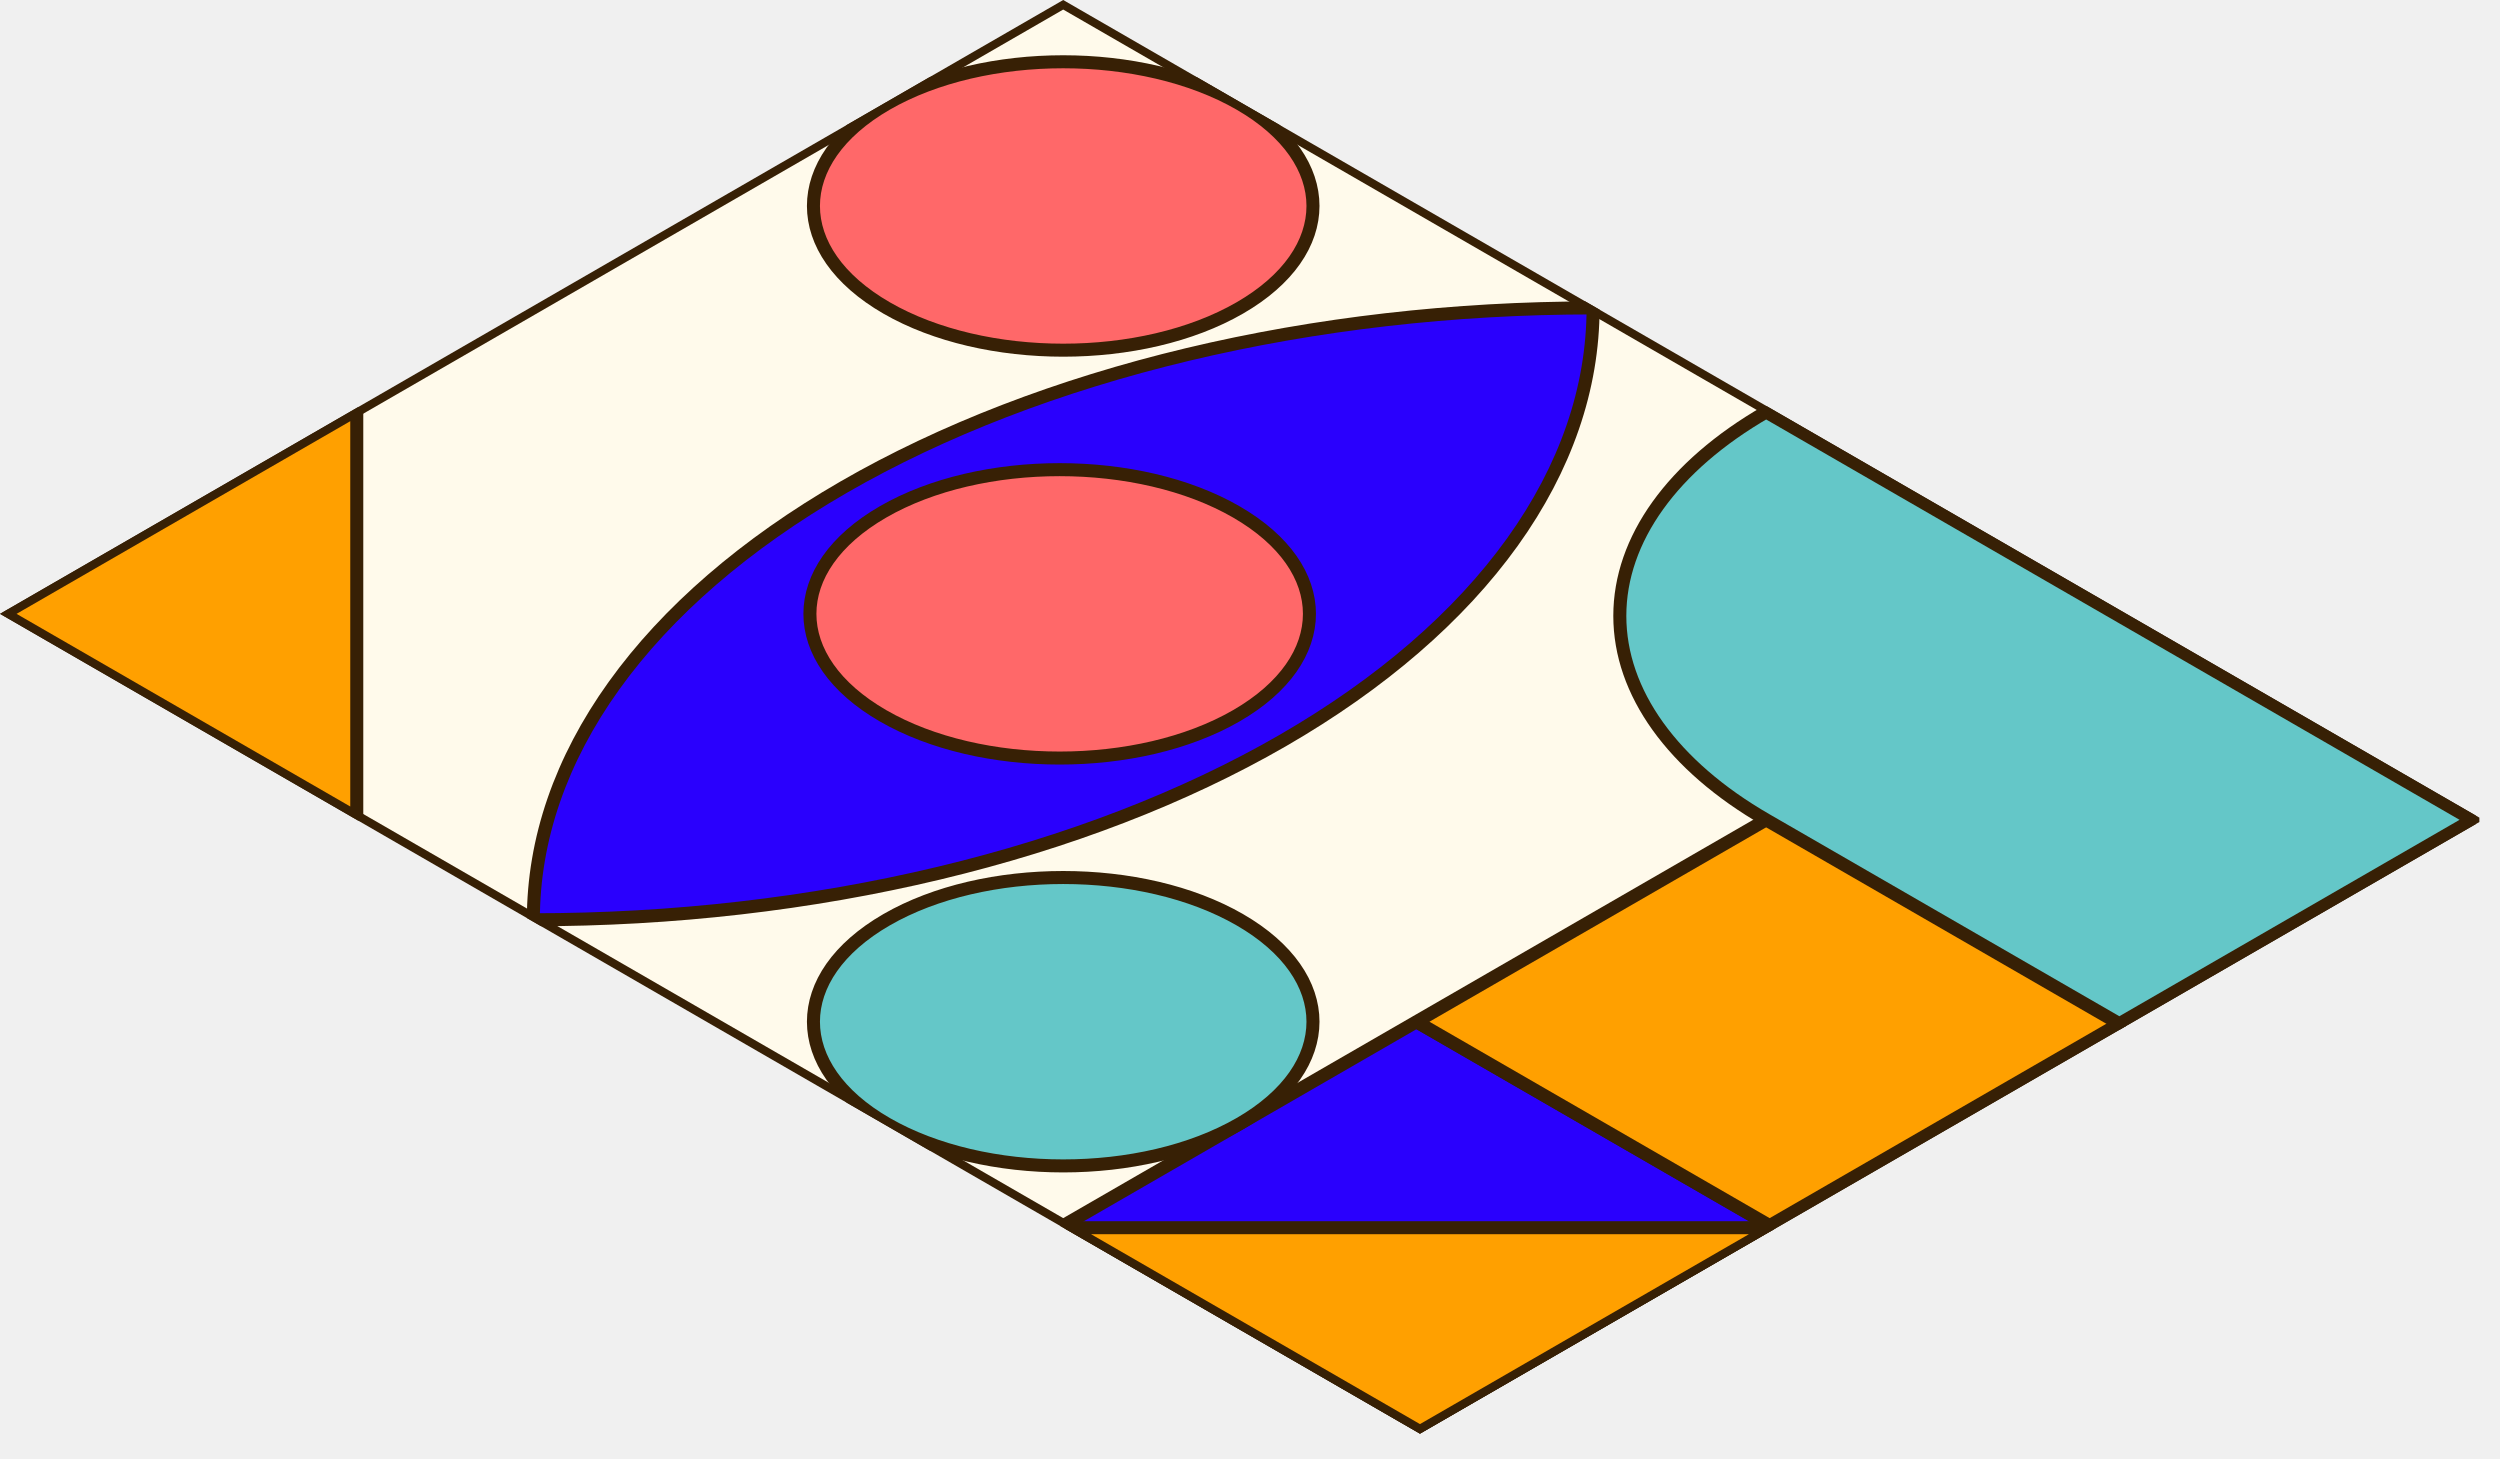
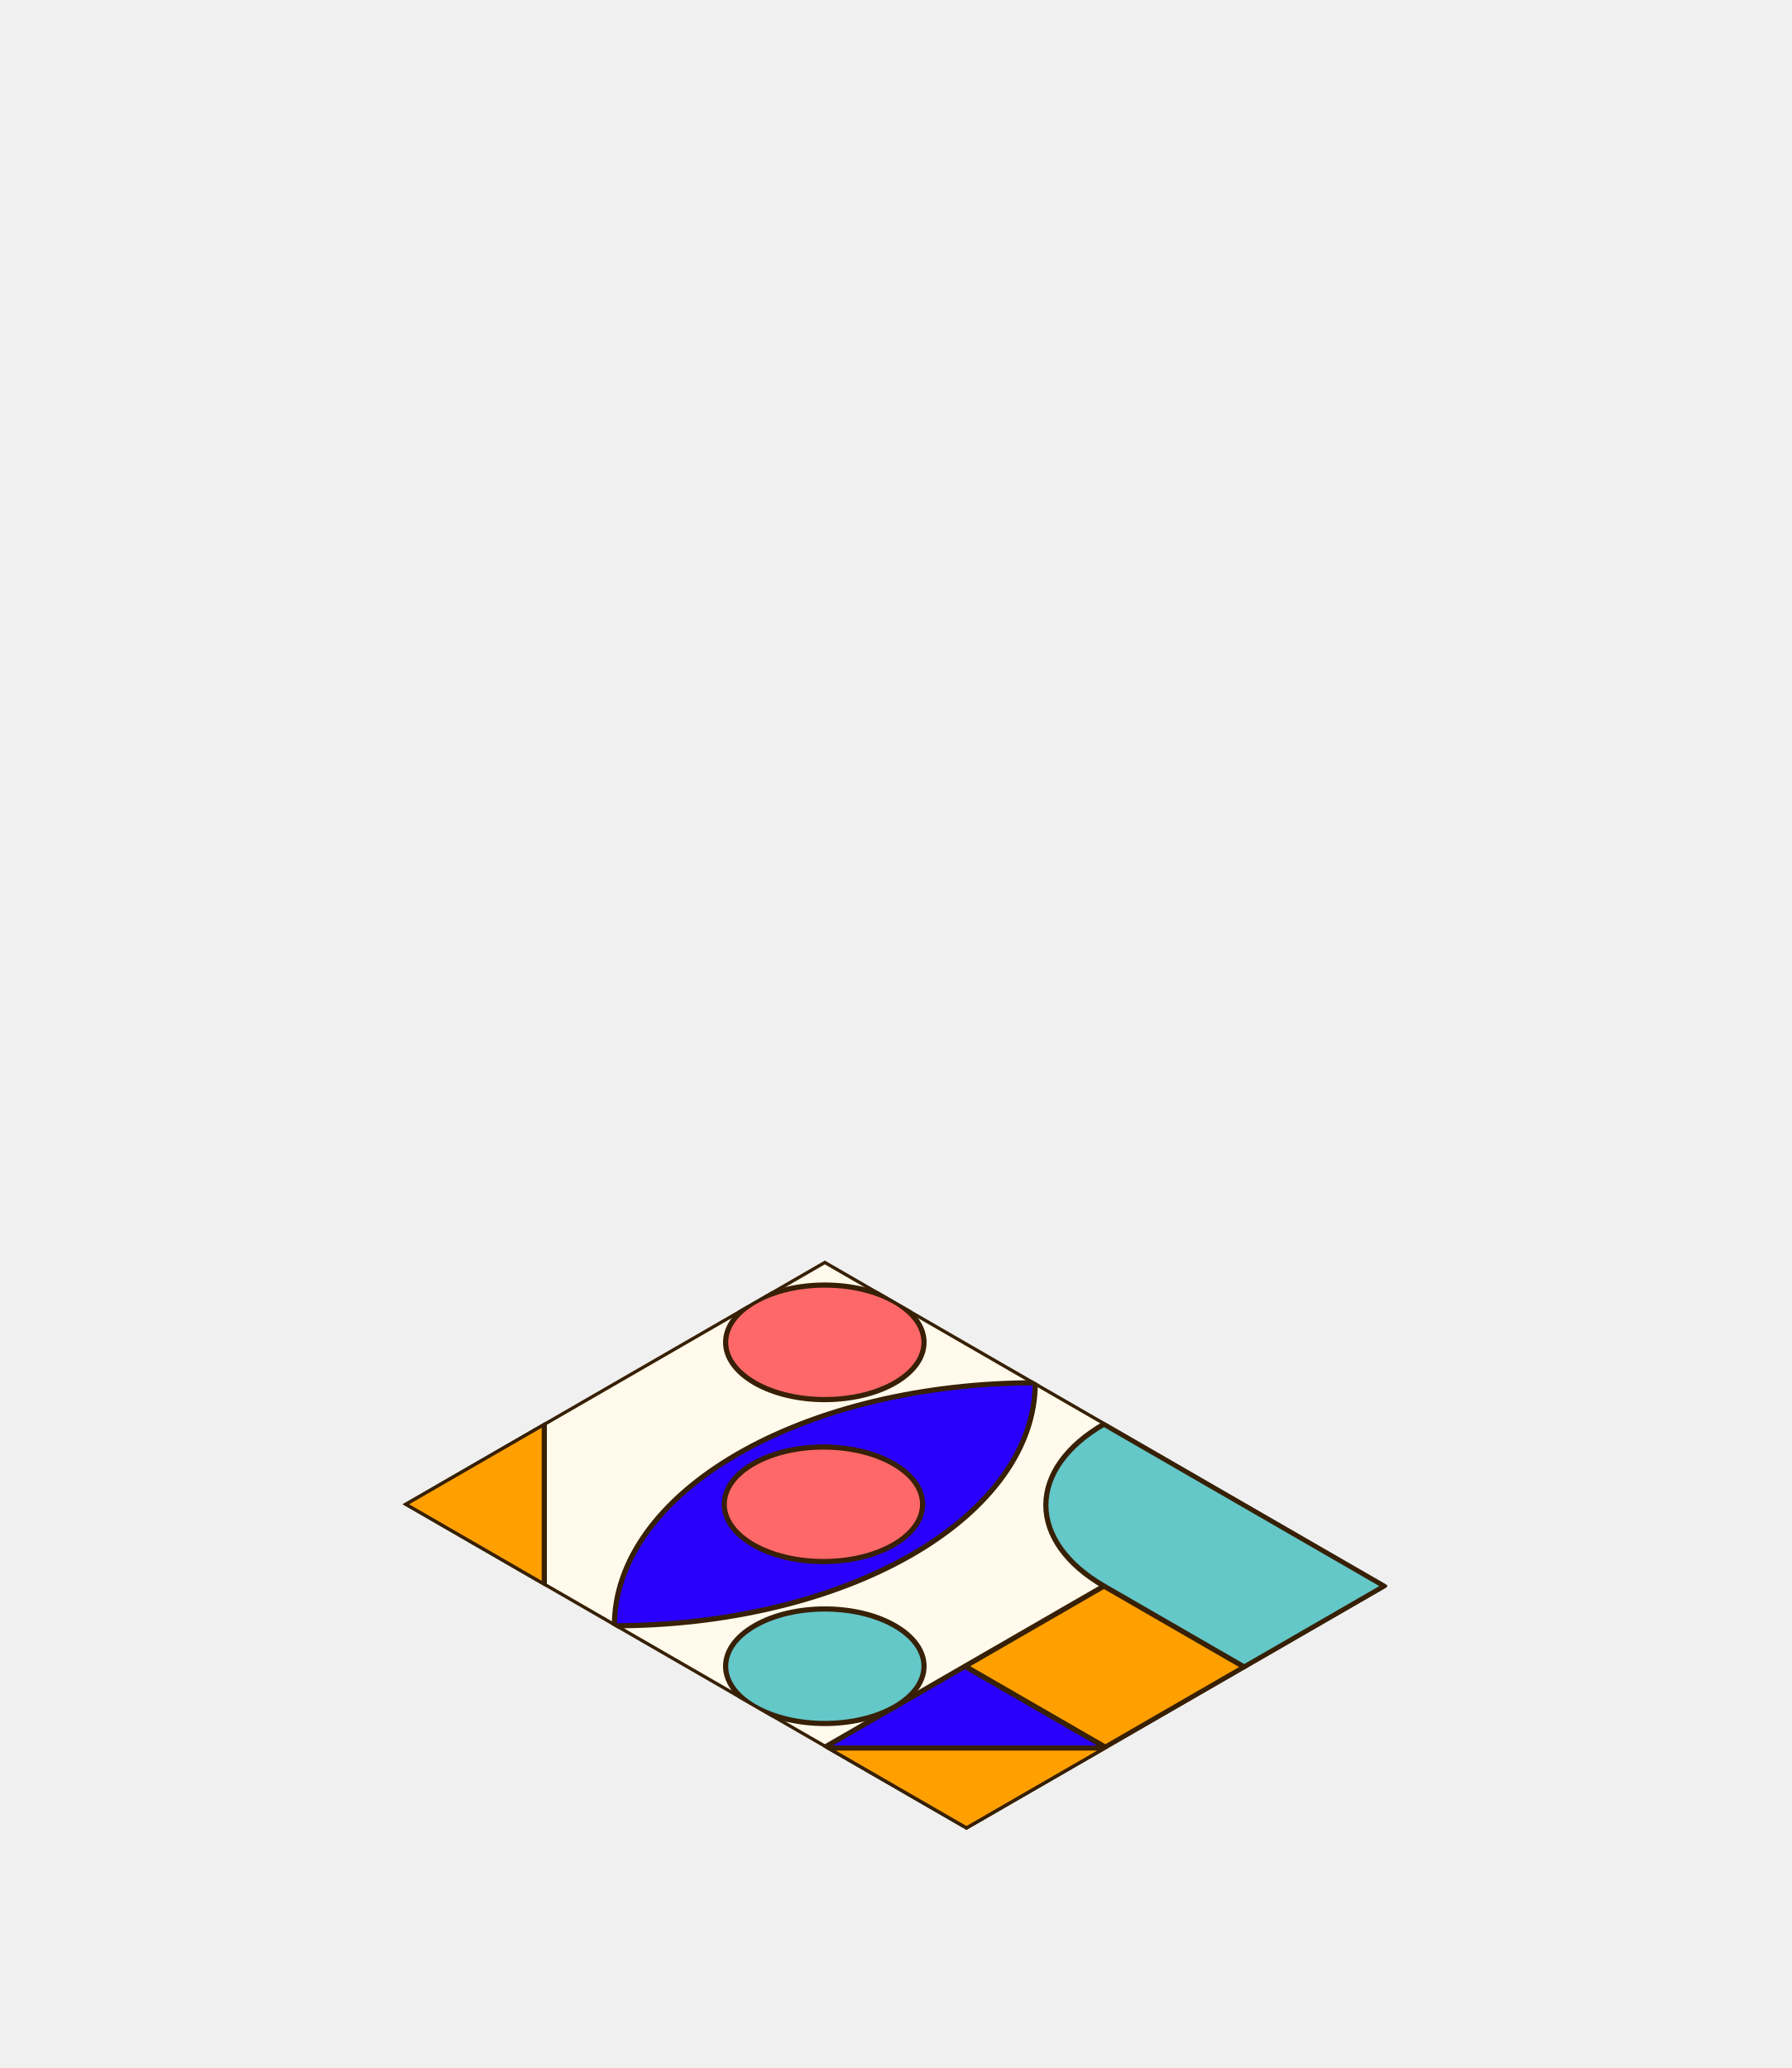
- <svg xmlns="http://www.w3.org/2000/svg" width="96" height="56" viewBox="0 0 96 56" fill="none">
-   <g id="hero" clip-path="url(#clip0_2231_7918)">
-     <g id="Group 46">
-       <g id="Frame 86">
-         <g id="Group 7">
-           <g id="Frame" clip-path="url(#clip1_2231_7918)">
-             <path id="Vector" d="M40.827 0.078L0.136 23.572L54.391 54.896L95.083 31.403L40.827 0.078Z" fill="#FFFAEB" stroke="#372005" stroke-width="0.5" stroke-linejoin="bevel" />
-             <path id="Vector_2" d="M54.391 39.234L40.827 47.065L54.391 54.896L67.955 47.065L54.391 39.234Z" fill="#2A00FD" stroke="#372005" stroke-width="0.5" stroke-linejoin="bevel" />
-             <path id="Vector_3" d="M68.091 47.143L54.527 54.974L40.963 47.143L68.091 47.143Z" fill="#FFA000" stroke="#372005" stroke-width="0.5" stroke-linejoin="bevel" />
-             <path id="Vector_4" d="M13.7 31.403L0.136 23.572L13.7 15.741L13.7 31.403Z" fill="#FFA000" stroke="#372005" stroke-width="0.5" stroke-linejoin="bevel" />
-             <path id="Vector_5" d="M67.955 31.403L54.391 39.234L67.955 47.065L81.519 39.234L67.955 31.403Z" fill="#FFA000" stroke="#372005" stroke-width="0.5" stroke-linejoin="bevel" />
-             <path id="Vector_6" d="M20.481 35.319C20.481 32.233 21.533 29.178 23.578 26.328C25.623 23.477 28.62 20.887 32.399 18.705C36.178 16.524 40.664 14.793 45.601 13.612C50.538 12.432 55.83 11.824 61.174 11.824C61.174 14.91 60.122 17.965 58.077 20.815C56.032 23.666 53.035 26.256 49.256 28.438C45.477 30.619 40.991 32.35 36.054 33.53C31.117 34.711 25.825 35.319 20.481 35.319Z" fill="#2A00FD" stroke="#372005" stroke-width="0.5" stroke-linejoin="bevel" />
-             <path id="Vector_7" d="M47.473 19.656C43.728 17.494 37.655 17.494 33.91 19.656C30.164 21.819 30.164 25.325 33.91 27.487C37.655 29.65 43.728 29.65 47.473 27.487C51.219 25.325 51.219 21.819 47.473 19.656Z" fill="#FF6869" stroke="#372005" stroke-width="0.5" stroke-linejoin="bevel" />
-             <path id="Vector_8" d="M47.609 35.318C43.864 33.156 37.791 33.156 34.045 35.318C30.3 37.481 30.3 40.987 34.045 43.149C37.791 45.312 43.864 45.312 47.609 43.149C51.355 40.987 51.355 37.481 47.609 35.318Z" fill="#64C7C8" stroke="#372005" stroke-width="0.5" stroke-linejoin="bevel" />
-             <path id="Vector_9" d="M67.819 15.819L94.947 31.481L81.383 39.312L67.819 31.481C64.222 29.404 62.201 26.587 62.201 23.65C62.201 20.713 64.222 17.896 67.819 15.819Z" fill="#64C7C8" stroke="#372005" stroke-width="0.5" stroke-linejoin="bevel" />
-             <path id="Vector_10" d="M47.609 3.994C43.864 1.831 37.791 1.831 34.045 3.994C30.3 6.156 30.3 9.662 34.045 11.825C37.791 13.988 43.864 13.988 47.609 11.825C51.355 9.662 51.355 6.156 47.609 3.994Z" fill="#FF6869" stroke="#372005" stroke-width="0.5" stroke-linejoin="bevel" />
+ <svg xmlns="http://www.w3.org/2000/svg" width="173.205" height="200" viewBox="0 0 173.205 200" fill="none">
+   <g transform="translate(38.93 121.91)">
+     <g id="hero" clip-path="url(#clip0_2231_7918)">
+       <g id="Group 46">
+         <g id="Frame 86">
+           <g id="Group 7">
+             <g id="Frame" clip-path="url(#clip1_2231_7918)">
+               <path id="Vector" d="M40.827 0.078L0.136 23.572L54.391 54.896L95.083 31.403L40.827 0.078Z" fill="#FFFAEB" stroke="#372005" stroke-width="0.5" stroke-linejoin="bevel" />
+               <path id="Vector_2" d="M54.391 39.234L40.827 47.065L54.391 54.896L67.955 47.065L54.391 39.234Z" fill="#2A00FD" stroke="#372005" stroke-width="0.5" stroke-linejoin="bevel" />
+               <path id="Vector_3" d="M68.091 47.143L54.527 54.974L40.963 47.143L68.091 47.143Z" fill="#FFA000" stroke="#372005" stroke-width="0.5" stroke-linejoin="bevel" />
+               <path id="Vector_4" d="M13.7 31.403L0.136 23.572L13.7 15.741L13.7 31.403Z" fill="#FFA000" stroke="#372005" stroke-width="0.5" stroke-linejoin="bevel" />
+               <path id="Vector_5" d="M67.955 31.403L54.391 39.234L67.955 47.065L81.519 39.234L67.955 31.403Z" fill="#FFA000" stroke="#372005" stroke-width="0.5" stroke-linejoin="bevel" />
+               <path id="Vector_6" d="M20.481 35.319C20.481 32.233 21.533 29.178 23.578 26.328C25.623 23.477 28.62 20.887 32.399 18.705C36.178 16.524 40.664 14.793 45.601 13.612C50.538 12.432 55.83 11.824 61.174 11.824C61.174 14.91 60.122 17.965 58.077 20.815C56.032 23.666 53.035 26.256 49.256 28.438C45.477 30.619 40.991 32.35 36.054 33.53C31.117 34.711 25.825 35.319 20.481 35.319Z" fill="#2A00FD" stroke="#372005" stroke-width="0.5" stroke-linejoin="bevel" />
+               <path id="Vector_7" d="M47.473 19.656C43.728 17.494 37.655 17.494 33.91 19.656C30.164 21.819 30.164 25.325 33.91 27.487C37.655 29.65 43.728 29.65 47.473 27.487C51.219 25.325 51.219 21.819 47.473 19.656Z" fill="#FF6869" stroke="#372005" stroke-width="0.5" stroke-linejoin="bevel" />
+               <path id="Vector_8" d="M47.609 35.318C43.864 33.156 37.791 33.156 34.045 35.318C30.3 37.481 30.3 40.987 34.045 43.149C37.791 45.312 43.864 45.312 47.609 43.149C51.355 40.987 51.355 37.481 47.609 35.318Z" fill="#64C7C8" stroke="#372005" stroke-width="0.5" stroke-linejoin="bevel" />
+               <path id="Vector_9" d="M67.819 15.819L94.947 31.481L81.383 39.312L67.819 31.481C64.222 29.404 62.201 26.587 62.201 23.65C62.201 20.713 64.222 17.896 67.819 15.819Z" fill="#64C7C8" stroke="#372005" stroke-width="0.5" stroke-linejoin="bevel" />
+               <path id="Vector_10" d="M47.609 3.994C43.864 1.831 37.791 1.831 34.045 3.994C30.3 6.156 30.3 9.662 34.045 11.825C37.791 13.988 43.864 13.988 47.609 11.825C51.355 9.662 51.355 6.156 47.609 3.994Z" fill="#FF6869" stroke="#372005" stroke-width="0.5" stroke-linejoin="bevel" />
+             </g>
          </g>
        </g>
      </g>
    </g>
+     <defs>
+       <clipPath id="clip0_2231_7918">
+         <rect width="1366" height="1123" fill="white" transform="translate(-462.376 -489.915)" />
+       </clipPath>
+       <clipPath id="clip1_2231_7918">
+         <rect width="47.143" height="62.962" fill="white" transform="matrix(0.866025 -0.5 0.866025 0.5 0 23.5716)" />
+       </clipPath>
+     </defs>
  </g>
-   <defs>
-     <clipPath id="clip0_2231_7918">
-       <rect width="1366" height="1123" fill="white" transform="translate(-462.376 -489.915)" />
-     </clipPath>
-     <clipPath id="clip1_2231_7918">
-       <rect width="47.143" height="62.962" fill="white" transform="matrix(0.866025 -0.5 0.866025 0.5 0 23.5716)" />
-     </clipPath>
-   </defs>
</svg>
